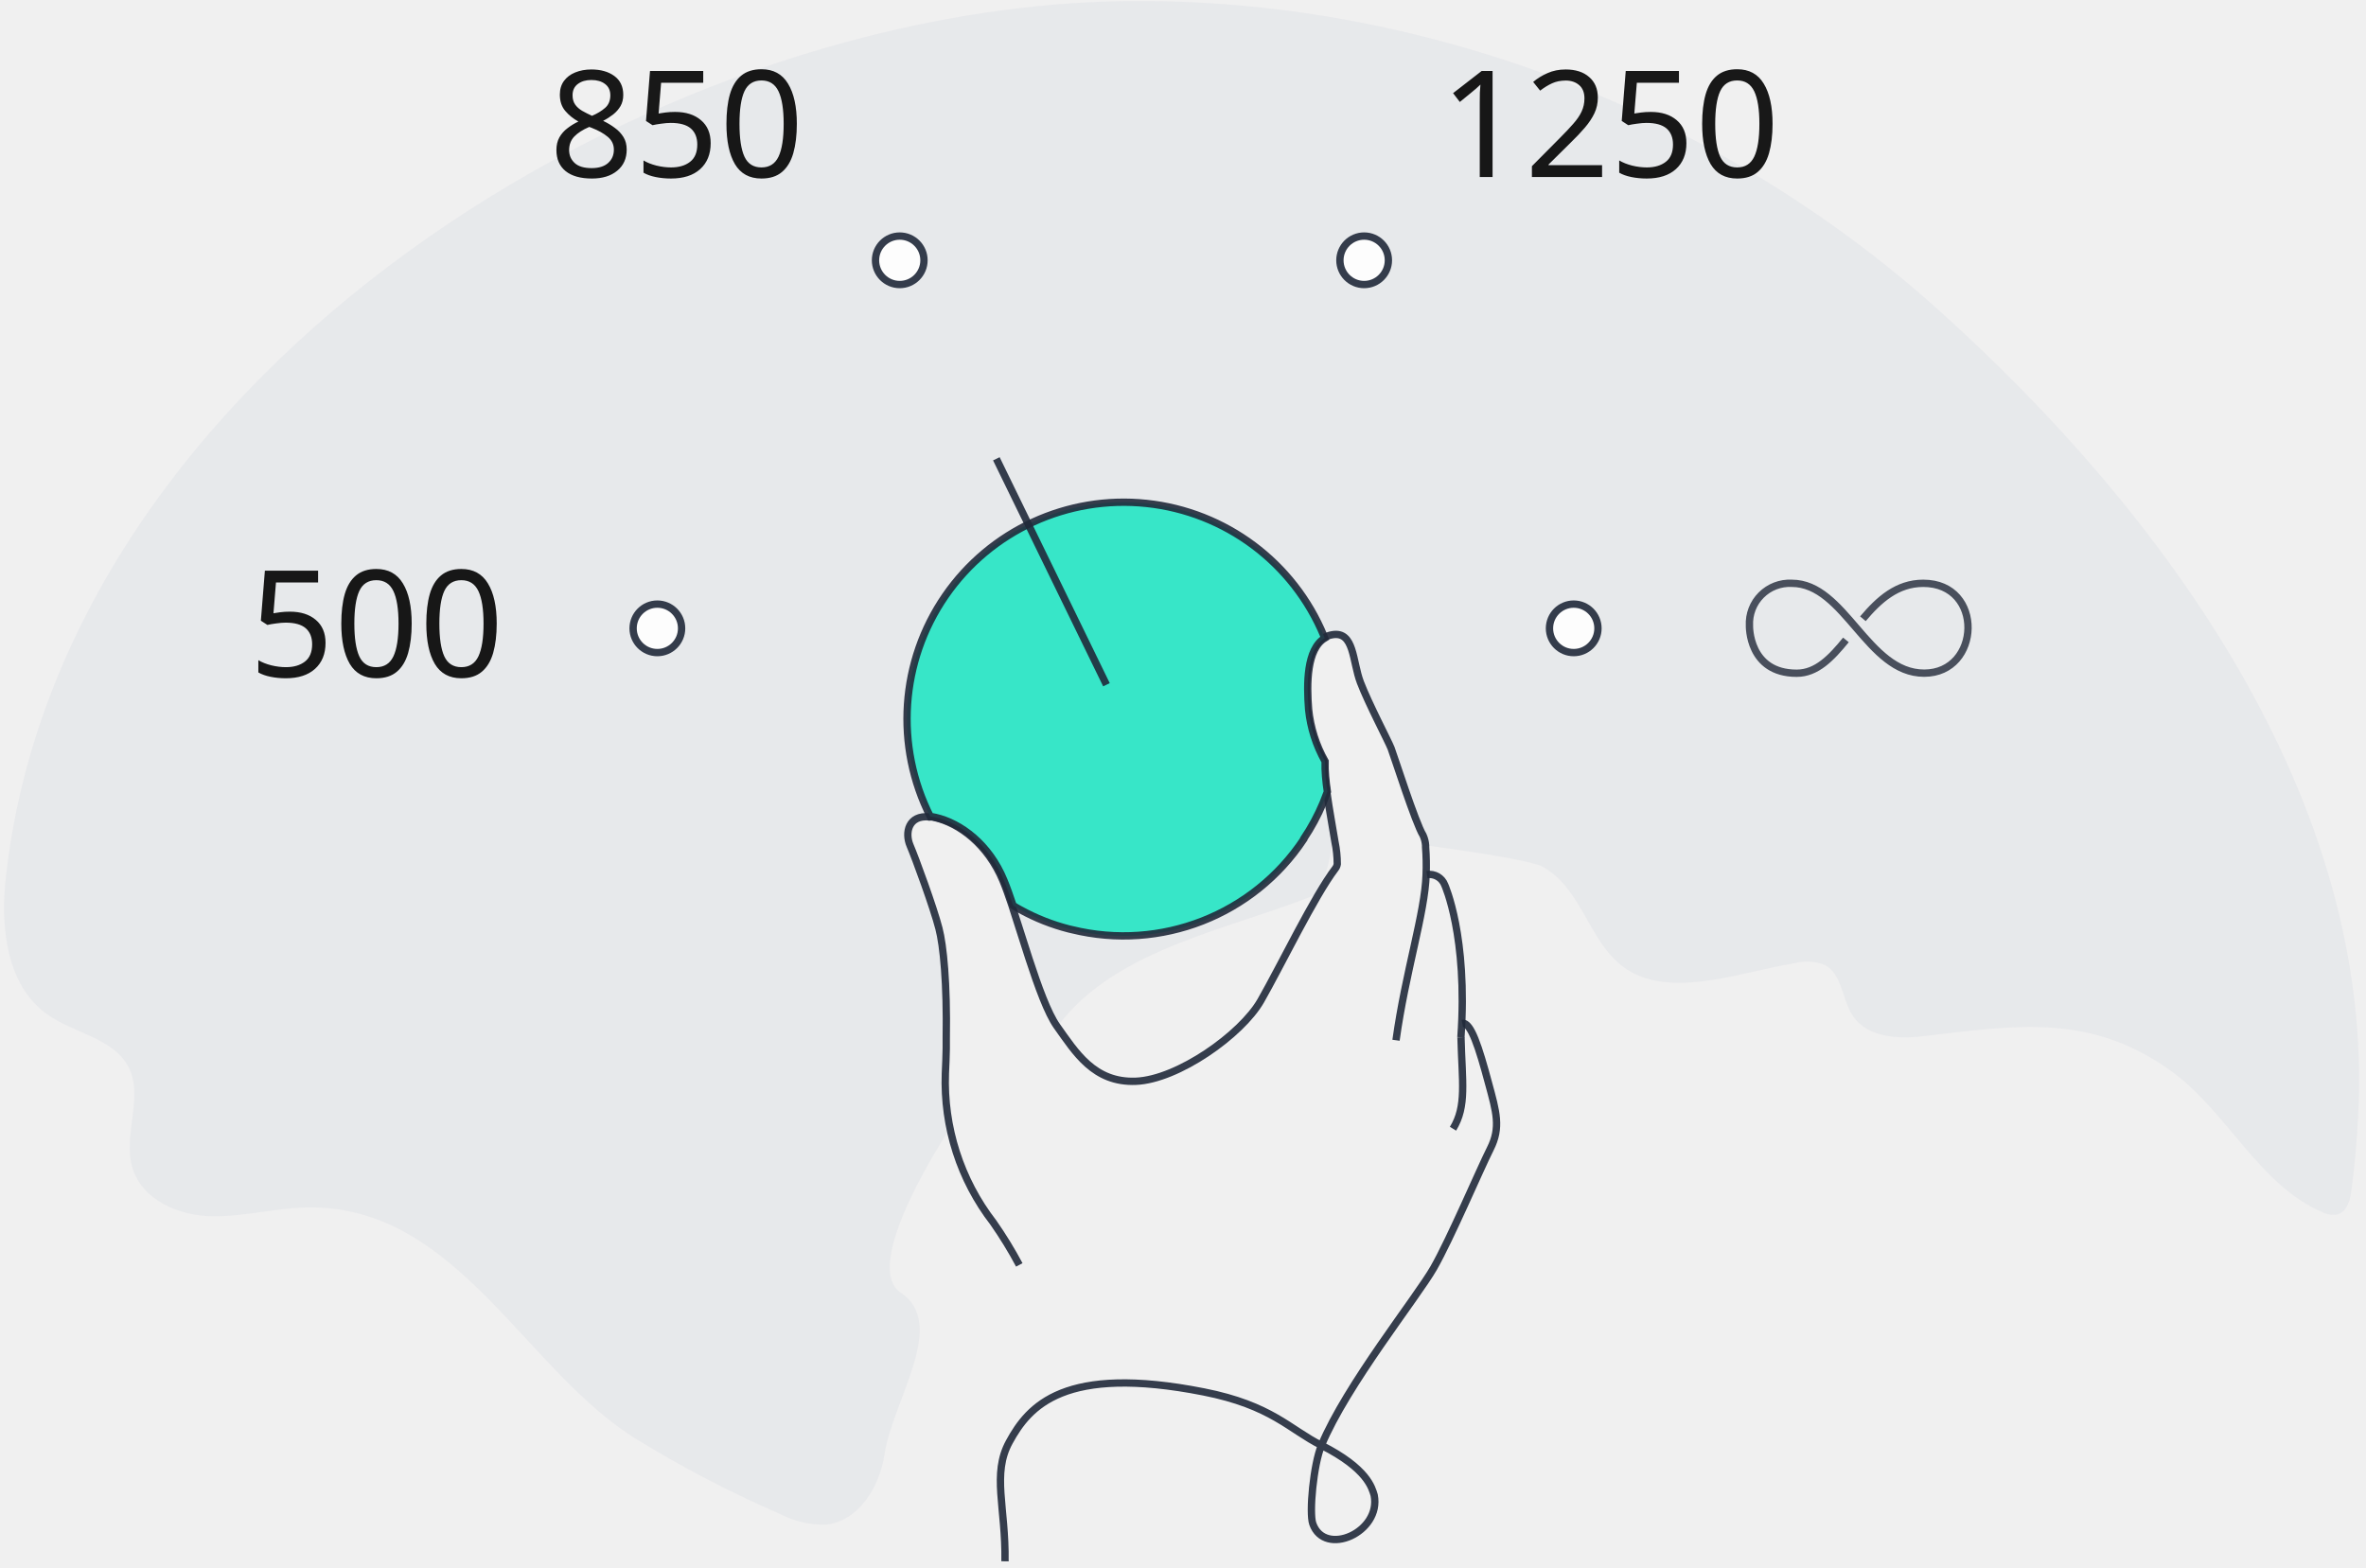
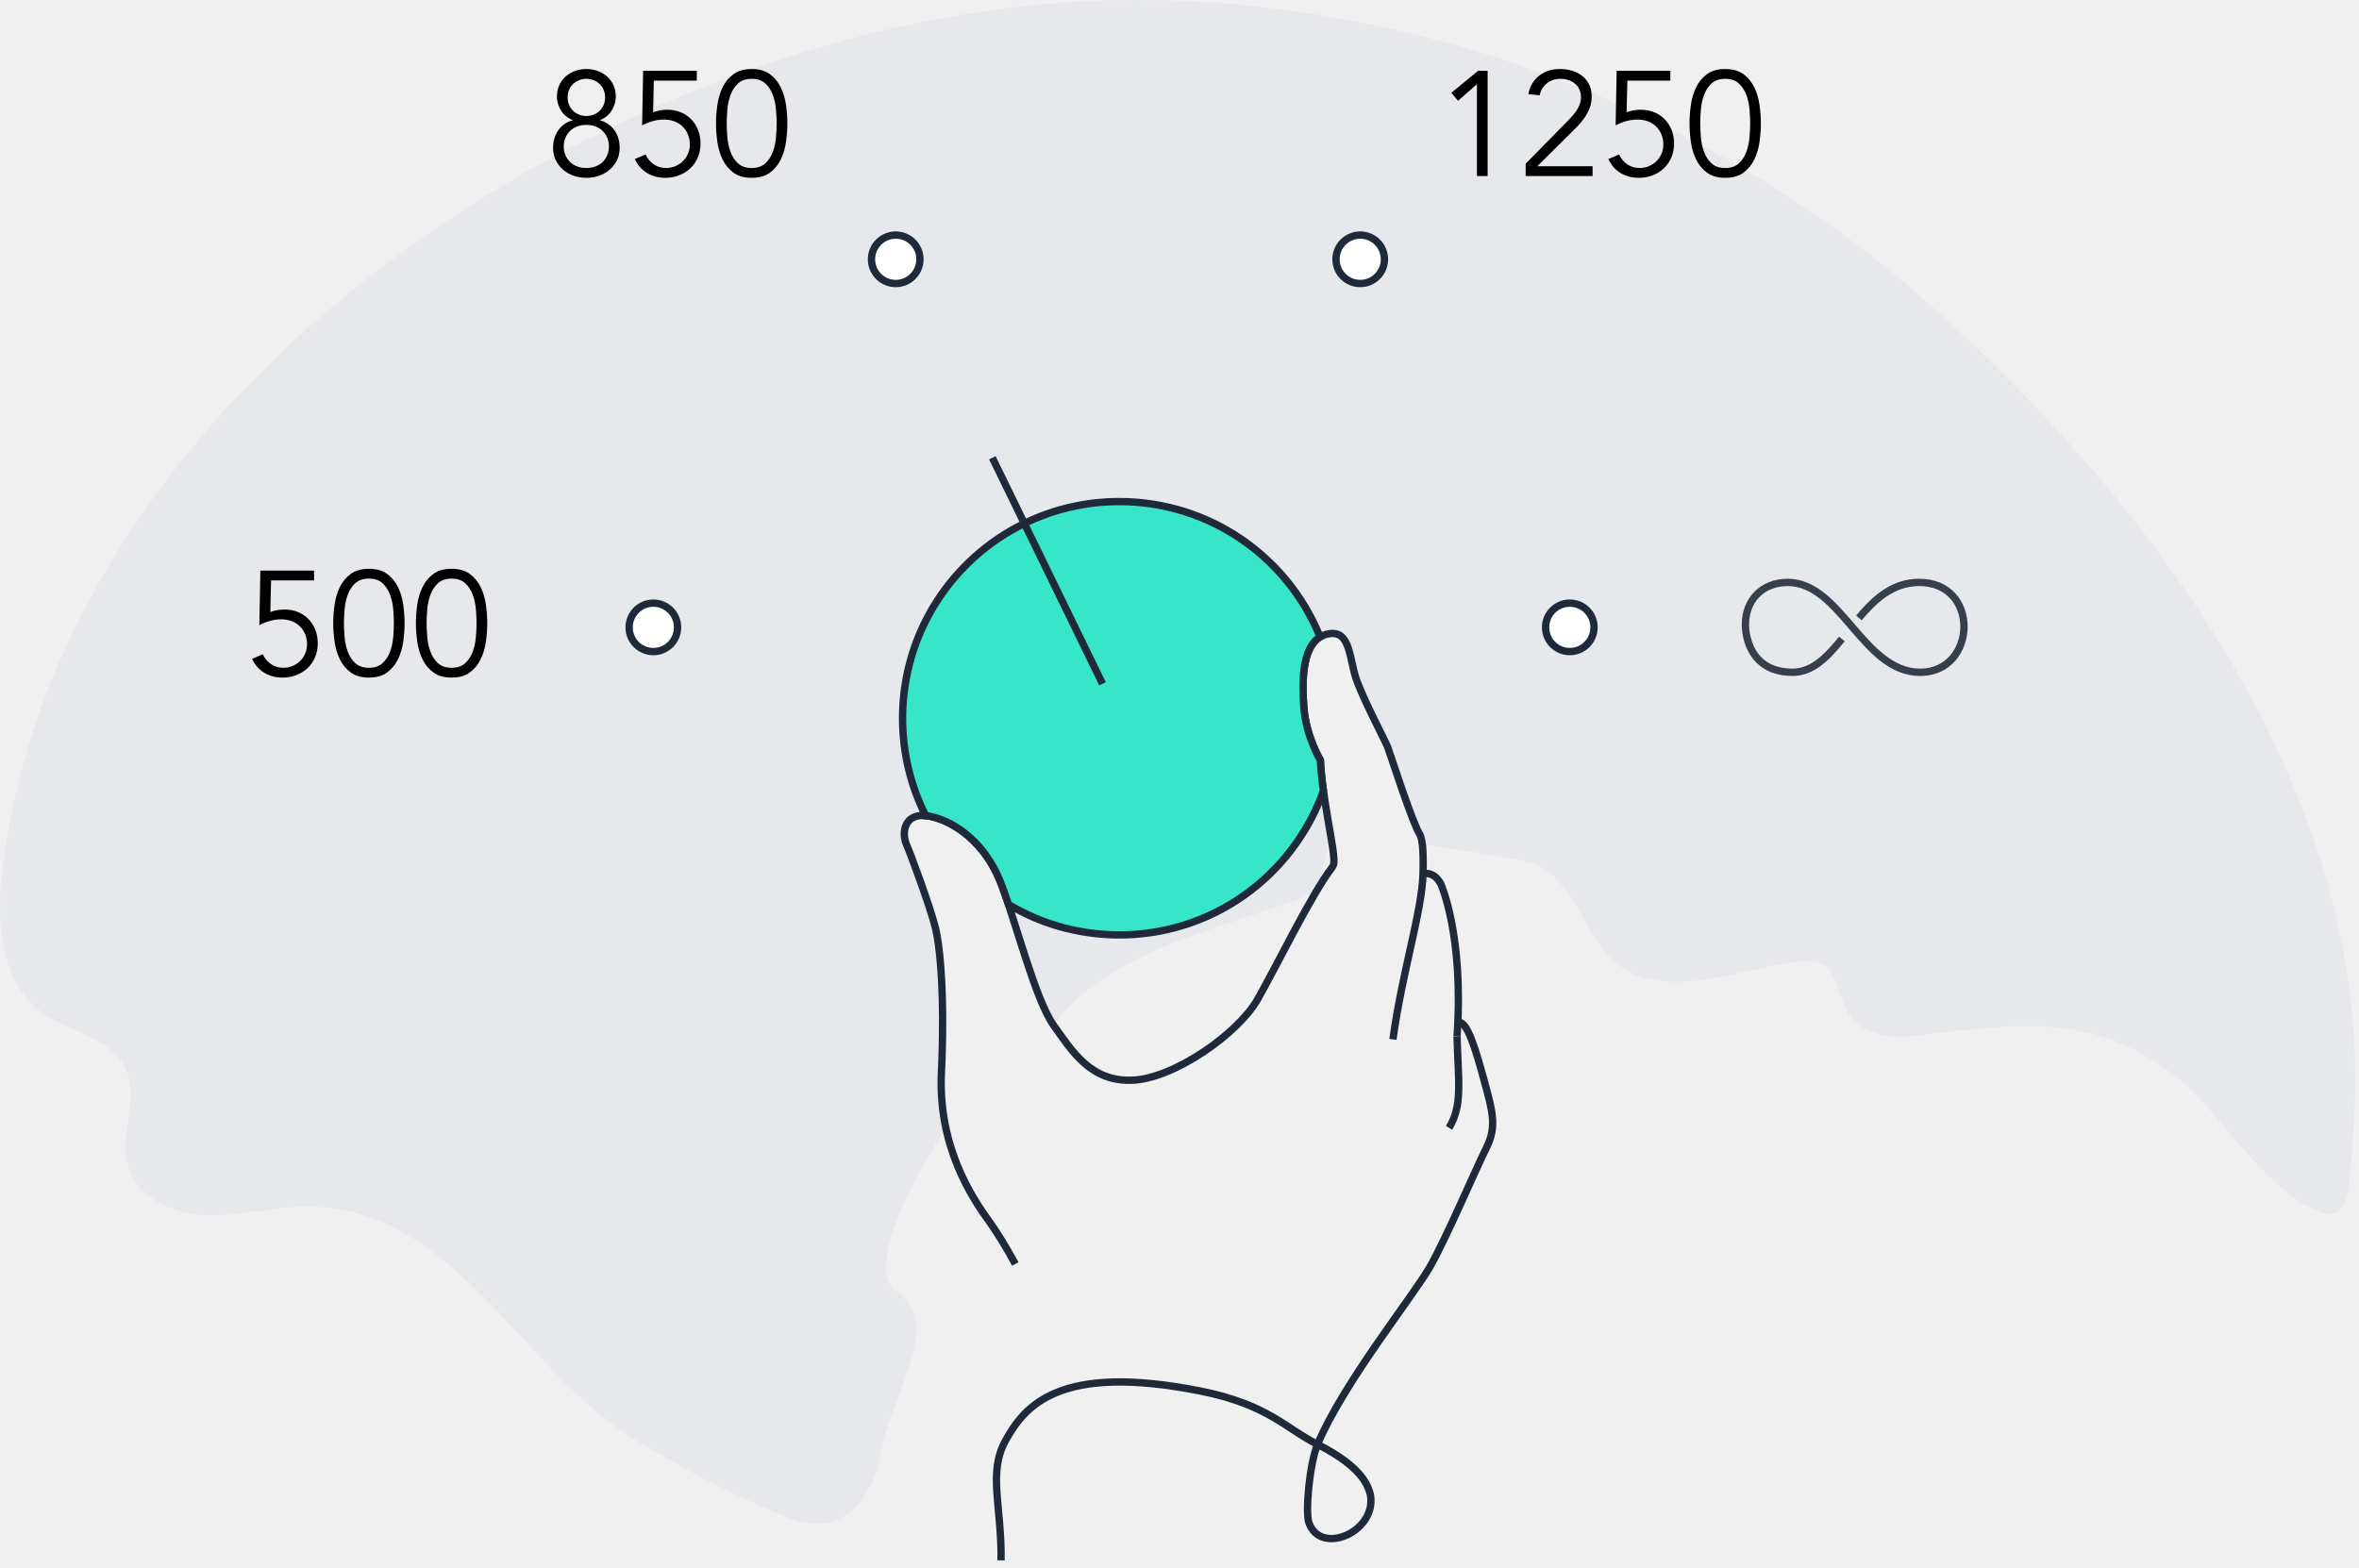
- <svg xmlns="http://www.w3.org/2000/svg" width="323px" height="214px" viewBox="0 0 323 214" version="1.1">
-   <g id="Home-/-About" stroke="none" stroke-width="1" fill="none" fill-rule="evenodd">
-     <g id="1.0-Home-Desktop" transform="translate(-935, -1662)">
-       <g id="How-It-Works" transform="translate(164, 1152)">
-         <g id="5_subsections_2.0_r7-02" transform="translate(771, 510)">
-           <g id="Group" opacity="0.05" fill-rule="nonzero" fill="#324C85">
-             <path d="M321.92,152.52 C324.31,109.24 295.4,70 264.78,42.45 C234.58,15.25 194,-0.45 153.31,0.16 C88.85,1.12 8.39,50.49 0.79,119.9 C0.05,126.66 0.9,134.55 6.45,138.49 C10.14,141.11 15.58,141.74 17.6,145.79 C19.62,149.84 16.73,155.06 18.09,159.48 C19.45,163.9 24.48,166 29,166.06 C33.52,166.12 38,164.82 42.57,164.85 C62.64,164.97 71.8,187.32 87.06,196.6 C93.289,200.418 99.778,203.793 106.48,206.7 C108.39,207.695 110.517,208.2 112.67,208.17 C117.15,207.76 120.08,203.06 120.74,198.61 C121.85,191.21 129.43,180.79 122.97,176.5 C117.25,172.71 129.65,154.13 129.65,154.12 C129.04,146.56 128.21,147.69 129.11,135.01 C129.061,132.228 128.757,129.456 128.2,126.73 C127.48,123.91 125,117.14 124.26,115.41 C123.52,113.68 124.02,111.23 126.89,111.5 C127.003,111.492 127.117,111.492 127.23,111.5 C127.561,111.449 127.899,111.449 128.23,111.5 C128.453,111.512 128.674,111.545 128.89,111.6 C132.23,112.37 135.94,115.32 137.89,120.22 C138.2,120.97 138.51,121.88 138.89,122.89 C141.19,137.34 141.89,136.31 144.41,140.1 C152.3,129.4 168.52,126.74 180,122 C182,117 182.81,112.1 180.44,108.62 C180.44,108.44 180.39,108.27 180.37,108.09 C180.17,106.68 180.03,105.28 179.96,103.91 C178.776,101.718 178.045,99.31 177.81,96.83 C177.53,93.3 177.53,88.6 179.92,87.08 C180.127,86.947 180.353,86.845 180.59,86.78 L180.77,86.71 C181.152,86.593 181.557,86.569 181.95,86.64 C184.95,86.14 184.67,90.27 185.77,93.15 C186.87,96.03 189.57,101.15 189.96,102.15 C190.09,102.49 194.13,113.78 194.67,115.4 C194.67,115.46 208.78,117.22 210.73,118.4 C216.47,121.75 216.97,129.67 222.88,132.81 C229.08,136.11 238.28,132.57 244.98,131.51 C246.361,131.141 247.823,131.229 249.15,131.76 C251.54,133.05 251.45,136.52 252.99,138.76 C254.93,141.59 258.99,141.88 262.37,141.49 C275.24,140 285.56,138.2 296.75,146.49 C304.03,151.9 308.59,161.92 317.03,165.49 C317.644,165.811 318.344,165.929 319.03,165.83 C320.44,165.49 320.89,163.74 321.03,162.29 C321.45,159.2 321.74,155.91 321.92,152.52 Z" id="Shape" />
-           </g>
-           <path d="M252,87.37 C250,89.83 248,91.92 245.28,91.92 C238.67,91.92 238.83,85.42 238.83,85.42 C238.752,83.864 239.335,82.348 240.437,81.247 C241.538,80.145 243.054,79.562 244.61,79.64 C251.89,79.64 254.91,91.91 262.68,91.91 C270.45,91.91 270.92,79.64 262.56,79.64 C258.97,79.64 256.5,81.9 254.32,84.48" id="Shape" stroke="#373E4C" opacity="0.9" />
-           <path d="M199.63,139.73 C200.79,139.5 201.91,143.04 203.21,147.89 C204.28,151.82 204.91,153.95 203.46,156.83 C202.01,159.71 198,169.14 195.72,173.13 C193.44,177.12 183.84,189.07 180.4,197.33 C186.69,200.52 187.29,203.14 187.6,204.14 C188.6,209.19 180.85,212.64 179.22,208.05 C178.69,206.55 179.32,199.92 180.4,197.34 C176.03,195.16 173.63,191.88 164.32,190.04 C145.26,186.28 140.46,191.97 137.79,196.87 C135.39,201.25 137.31,205.78 137.2,213.17" id="Shape" stroke="#20293A" opacity="0.9" />
-           <path d="M199.45,141.62 C199.6,147.75 200.26,151 198.36,154.11" id="Shape" stroke="#20293A" opacity="0.9" />
-           <path d="M194.8,119.41 C195.841,119.251 196.852,119.837 197.23,120.82 C197.23,120.82 200.41,127.82 199.44,141.62" id="Shape" stroke="#20293A" opacity="0.9" />
-           <path d="M139.15,172.7 C138.084,170.7 136.899,168.767 135.6,166.91 C131.108,161.092 128.794,153.885 129.06,146.54 C129.12,145.37 129.16,144.24 129.18,143.16 C129.18,142.687 129.18,142.22 129.18,141.76 C129.3,134.29 128.79,129.06 128.18,126.76 C127.46,123.94 124.98,117.17 124.24,115.44 C123.5,113.71 124,111.26 126.87,111.53 C126.973,111.521 127.077,111.521 127.18,111.53 L127.18,111.53 C127.298,111.544 127.415,111.568 127.53,111.6 C131.01,112.37 134.86,115.32 136.91,120.22 C137.3,121.15 137.71,122.33 138.15,123.63 C138.87,125.83 139.66,128.41 140.48,130.91 C141.73,134.72 143.04,138.34 144.29,140.11 C146.84,143.68 149.35,147.85 155.06,147.63 C160.77,147.41 169.46,141.27 172.12,136.63 C174.78,131.99 179.43,122.34 182.31,118.57 C182.443,118.394 182.529,118.188 182.56,117.97 C182.56,116.962 182.456,115.957 182.25,114.97 C181.95,113.08 181.48,110.64 181.13,108.1 C180.93,106.69 180.78,105.29 180.71,103.92 C179.48,101.74 178.714,99.33 178.46,96.84 C178.18,93.31 178.18,88.61 180.67,87.09 C180.947,86.927 181.247,86.806 181.56,86.73 C181.672,86.699 181.785,86.675 181.9,86.66 C184.9,86.16 184.62,90.29 185.72,93.17 C186.82,96.05 189.52,101.17 189.91,102.17 C190.3,103.17 193.24,112.4 194.27,114.04 C194.468,114.475 194.587,114.943 194.62,115.42 L194.62,115.65 C194.714,116.898 194.738,118.15 194.69,119.4 C194.54,124.63 191.88,132.65 190.58,142.03" id="Shape" stroke="#20293A" opacity="0.9" />
-           <path d="M151.05,93.49 L153.34,98.19" id="Shape" stroke="#20293A" />
-           <circle id="Oval" stroke="#20293A" fill="#FFFFFF" fill-rule="nonzero" opacity="0.9" cx="89.74" cy="85.79" r="3.31" />
-           <circle id="Oval" stroke="#20293A" fill="#FFFFFF" fill-rule="nonzero" opacity="0.9" cx="214.84" cy="85.79" r="3.31" />
-           <circle id="Oval" stroke="#20293A" fill="#FFFFFF" fill-rule="nonzero" opacity="0.9" cx="186.23" cy="35.54" r="3.31" />
-           <circle id="Oval" stroke="#20293A" fill="#FFFFFF" fill-rule="nonzero" opacity="0.9" cx="122.83" cy="35.54" r="3.31" />
-           <path d="M181.21,108.1 C181.02,108.62 180.83,109.1 180.61,109.65 C179.897,111.351 179.019,112.979 177.99,114.51 L177.99,114.57 C171.106,124.951 158.448,129.895 146.35,126.93 L145.92,126.83 C143.612,126.24 141.387,125.359 139.3,124.21 C138.95,124.02 138.6,123.83 138.3,123.62 C137.86,122.32 137.45,121.14 137.06,120.21 C135.06,115.31 131.16,112.37 127.68,111.59 C127.565,111.558 127.448,111.534 127.33,111.52 L127.33,111.52 C127.227,111.511 127.123,111.511 127.02,111.52 C122.122,101.854 122.901,90.284 129.051,81.362 C135.2,72.44 145.736,67.594 156.512,68.733 C167.289,69.871 176.58,76.81 180.73,86.82 C180.73,86.92 180.82,87.02 180.86,87.12 C178.37,88.64 178.37,93.33 178.65,96.87 C178.904,99.36 179.67,101.77 180.9,103.95 C180.86,105.29 181,106.69 181.21,108.1 Z" id="Shape" fill="#37E6C8" fill-rule="nonzero" />
-           <path d="M181.21,108.1 C181.02,108.62 180.83,109.1 180.61,109.65 C179.897,111.351 179.019,112.979 177.99,114.51 L177.99,114.57 C171.106,124.951 158.448,129.895 146.35,126.93 L145.92,126.83 C143.612,126.24 141.387,125.359 139.3,124.21 C138.95,124.02 138.6,123.83 138.3,123.62 C137.86,122.32 137.45,121.14 137.06,120.21 C135.06,115.31 131.16,112.37 127.68,111.59 C127.565,111.558 127.448,111.534 127.33,111.52 L127.33,111.52 C127.227,111.511 127.123,111.511 127.02,111.52 C122.122,101.854 122.901,90.284 129.051,81.362 C135.2,72.44 145.736,67.594 156.512,68.733 C167.289,69.871 176.58,76.81 180.73,86.82 C180.73,86.92 180.82,87.02 180.86,87.12 C178.37,88.64 178.37,93.33 178.65,96.87 C178.904,99.36 179.67,101.77 180.9,103.95 C180.86,105.29 181,106.69 181.21,108.1 Z" id="Shape" stroke="#20293A" opacity="0.9" />
-           <text id="500" fill="#000000" opacity="0.9" font-family="Avenir-Book, Avenir" font-size="20.29" font-weight="normal">
-             <tspan x="33.99" y="92.4">500</tspan>
-           </text>
-           <text id="850" fill="#000000" opacity="0.9" font-family="Avenir-Book, Avenir" font-size="20.29" font-weight="normal">
-             <tspan x="74.96" y="24.17">850</tspan>
-           </text>
-           <text id="1250" fill="#000000" opacity="0.9" font-family="Avenir-Book, Avenir" font-size="20.29" font-weight="normal">
-             <tspan x="196.56" y="24.17">1250</tspan>
-           </text>
-           <path d="M136.02,62.64 L151.05,93.49" id="Shape" stroke="#20293A" opacity="0.9" />
+ <svg xmlns="http://www.w3.org/2000/svg" xmlns:xlink="http://www.w3.org/1999/xlink" width="322px" height="214px" viewBox="0 0 322 214" version="1.1">
+   <defs>
+     <polygon id="path-1" points="321.497 0.969 321.497 209.03 -8.73985275e-05 209.03 -8.73985275e-05 0.969 321.497 0.969" />
+   </defs>
+   <g id="Page-1" stroke="none" stroke-width="1" fill="none" fill-rule="evenodd">
+     <g transform="translate(0, -1)">
+       <g id="Group-14" transform="translate(0, 0.031)">
+         <g id="Group-3">
+           <mask id="mask-2" fill="white">
+             <use xlink:href="#path-1" />
+           </mask>
+           <g id="Clip-2" />
+           <path d="M321.359,153.35 C323.745,110.07 294.835,70.855 264.218,43.282 C234.013,16.078 193.455,0.377 152.742,0.987 C88.291,1.95 7.829,51.313 0.228,120.731 C-0.513,127.493 0.342,135.379 5.886,139.32 C9.574,141.94 15.019,142.573 17.041,146.62 C19.108,150.762 16.172,155.892 17.533,160.315 C18.87,164.661 23.917,166.79 28.462,166.891 C33.006,166.99 37.486,165.655 42.033,165.683 C62.105,165.806 71.263,188.149 86.527,197.434 C92.761,201.226 99.236,204.643 105.95,207.529 C107.919,208.375 110.003,209.195 112.137,209.001 C116.621,208.596 119.544,203.891 120.211,199.436 C121.319,192.042 128.902,181.613 122.437,177.323 C116.721,173.53 129.114,154.952 129.113,154.94 C128.5,147.379 127.67,148.513 128.575,135.829 C128.414,131.93 128.056,129.103 127.662,127.547 C126.944,124.725 124.465,117.96 123.72,116.228 C123.031,114.617 123.478,112.044 126.347,112.316 C126.451,112.316 126.552,112.334 126.683,112.353 C126.972,112.296 127.289,112.278 127.652,112.316 C127.867,112.325 128.081,112.362 128.314,112.418 C131.658,113.191 135.366,116.135 137.323,121.035 C137.63,121.787 137.946,122.7 138.276,123.707 C140.574,138.159 141.303,137.127 143.798,140.922 C151.732,130.232 167.959,127.567 179.465,122.838 C181.48,117.788 182.274,112.938 179.909,109.457 C179.884,109.279 179.858,109.103 179.836,108.924 C179.639,107.516 179.491,106.111 179.425,104.74 C179.425,104.74 177.581,101.573 177.273,97.66 C176.994,94.129 176.994,89.433 179.388,87.915 C179.593,87.784 179.816,87.681 180.059,87.617 C180.115,87.588 180.171,87.57 180.236,87.552 C180.702,87.43 181.093,87.412 181.42,87.486 C184.428,86.983 184.139,91.12 185.239,93.999 C186.366,96.999 189.041,102.01 189.431,102.999 C189.558,103.337 193.599,114.629 194.145,116.249 C194.165,116.305 208.253,118.075 210.206,119.216 C215.946,122.569 216.447,130.488 222.353,133.63 C228.549,136.928 237.756,133.391 244.45,132.331 C245.853,132.108 247.374,131.905 248.625,132.577 C251.019,133.867 250.927,137.341 252.462,139.587 C254.397,142.418 258.437,142.712 261.844,142.316 C274.719,140.823 285.036,139.022 296.225,147.338 C303.508,152.75 308.065,162.763 316.508,166.339 C317.144,166.608 317.842,166.843 318.514,166.683 C319.927,166.346 320.379,164.59 320.539,163.147 C320.883,160.032 321.172,156.733 321.359,153.35" id="Fill-1" fill-opacity="0.05" fill="#324C85" mask="url(#mask-2)" />
        </g>
+         <path d="M262.092,93.252 C257.913,93.252 255.093,89.968 252.365,86.793 C249.798,83.804 247.373,80.981 244.021,80.981 C240.864,80.981 238.744,83.101 238.744,86.256 C238.743,86.294 238.706,88.947 240.413,90.691 C241.426,91.727 242.865,92.252 244.692,92.252 C247.268,92.252 249.234,90.095 251.026,87.887 L251.803,88.517 C249.859,90.913 247.708,93.252 244.692,93.252 C242.582,93.252 240.901,92.624 239.692,91.384 C237.691,89.332 237.741,86.369 237.744,86.244 C237.744,82.561 240.325,79.981 244.021,79.981 C247.833,79.981 250.523,83.112 253.123,86.141 C255.704,89.146 258.372,92.252 262.092,92.252 C265.696,92.252 267.58,89.367 267.58,86.517 C267.58,85.044 267.092,83.687 266.204,82.694 C265.202,81.573 263.74,80.981 261.976,80.981 C258.532,80.981 256.164,83.224 254.117,85.648 L253.354,85.002 C255.556,82.394 258.124,79.981 261.976,79.981 C264.033,79.981 265.753,80.689 266.95,82.028 C268.001,83.204 268.58,84.798 268.58,86.517 C268.58,89.864 266.352,93.252 262.092,93.252" id="Fill-4" fill="#373E4C" />
+         <path d="M199.065,140.558 C200.225,140.329 201.34,143.871 202.649,148.714 C203.715,152.639 204.347,154.774 202.901,157.654 C201.456,160.523 197.439,169.969 195.167,173.951 C192.893,177.922 183.287,189.892 179.845,198.156 C186.137,201.343 186.739,203.965 187.048,204.963 C188.04,210.017 180.298,213.459 178.668,208.869 C178.139,207.365 178.766,200.738 179.845,198.156 C175.471,195.975 173.078,192.696 163.761,190.856 C144.698,187.093 139.901,192.788 137.227,197.689 C134.829,202.073 136.745,206.602 136.642,213.993" id="Stroke-6" stroke="#20293A" />
+         <path d="M198.885,142.448 C199.033,148.577 199.696,151.83 197.79,154.941" id="Stroke-8" stroke="#20293A" />
+         <path d="M194.236,120.241 C195.223,120.08 196.084,120.528 196.669,121.653 C196.669,121.653 199.844,128.607 198.884,142.448" id="Stroke-10" stroke="#20293A" />
+         <path d="M138.59,173.53 C137.258,171.089 135.991,169.049 135.041,167.744 C132.61,164.4 128.026,157.422 128.5,147.378 C128.557,146.204 128.603,145.077 128.621,143.996 C128.64,143.521 128.65,143.055 128.65,142.598 C128.771,135.127 128.258,129.9 127.662,127.552 C126.944,124.729 124.466,117.965 123.721,116.232 C123.031,114.62 123.479,112.049 126.348,112.319 C126.45,112.319 126.553,112.338 126.655,112.356 C126.665,112.347 126.674,112.347 126.684,112.356 C126.805,112.365 126.916,112.394 127.037,112.422 C130.523,113.195 134.37,116.139 136.42,121.04 C136.811,121.971 137.221,123.145 137.658,124.449 C138.376,126.648 139.168,129.229 139.988,131.726 C141.236,135.536 142.55,139.161 143.799,140.922 C146.352,144.49 148.858,148.664 154.569,148.44 C160.279,148.217 168.973,142.077 171.628,137.456 C174.245,132.89 178.942,123.164 181.82,119.4 C181.932,119.251 182.063,118.99 182.071,118.803 C182.128,118.207 181.987,117.155 181.765,115.794 C181.466,113.903 180.991,111.462 180.647,108.928 C180.45,107.521 180.292,106.114 180.227,104.744 C180.227,104.744 178.308,101.577 177.982,97.664 C177.702,94.133 177.702,89.437 180.19,87.919 C180.45,87.76 180.749,87.639 181.075,87.555 C181.196,87.527 181.308,87.499 181.42,87.49 C184.429,86.987 184.14,91.123 185.239,94.002 C186.366,97.002 189.041,102.015 189.432,103.002 C189.805,103.999 192.758,113.232 193.792,114.872 C193.942,115.114 194.053,115.58 194.147,116.251 C194.155,116.325 194.165,116.409 194.174,116.484 C194.258,117.434 194.286,118.72 194.239,120.238 C194.09,125.465 191.426,133.487 190.131,142.869" id="Stroke-12" stroke="#20293A" />
+       </g>
+       <path d="M150.489,94.35 L152.78,99.054" id="Stroke-15" stroke="#20293A" />
+       <g id="Group-65" transform="translate(34, 10.031)">
+         <g id="Group-20" transform="translate(51, 73)">
+           <path d="M7.487,3.616 C7.487,5.443 6.007,6.923 4.179,6.923 C2.353,6.923 0.873,5.443 0.873,3.616 C0.873,1.789 2.353,0.309 4.179,0.309 C6.007,0.309 7.487,1.789 7.487,3.616" id="Fill-16" fill="#FFFFFF" />
+           <path d="M7.487,3.616 C7.487,5.443 6.007,6.923 4.179,6.923 C2.353,6.923 0.873,5.443 0.873,3.616 C0.873,1.789 2.353,0.309 4.179,0.309 C6.007,0.309 7.487,1.789 7.487,3.616 Z" id="Stroke-18" stroke="#20293A" />
+         </g>
+         <g id="Group-25" transform="translate(176, 73)">
+           <path d="M7.583,3.616 C7.583,5.443 6.103,6.923 4.275,6.923 C2.449,6.923 0.969,5.443 0.969,3.616 C0.969,1.789 2.449,0.309 4.275,0.309 C6.103,0.309 7.583,1.789 7.583,3.616" id="Fill-21" fill="#FFFFFF" />
+           <path d="M7.583,3.616 C7.583,5.443 6.103,6.923 4.275,6.923 C2.449,6.923 0.969,5.443 0.969,3.616 C0.969,1.789 2.449,0.309 4.275,0.309 C6.103,0.309 7.583,1.789 7.583,3.616 Z" id="Stroke-23" stroke="#20293A" />
+         </g>
+         <g id="Group-30" transform="translate(148, 23)">
+           <path d="M6.976,3.369 C6.976,5.196 5.496,6.676 3.669,6.676 C1.842,6.676 0.362,5.196 0.362,3.369 C0.362,1.542 1.842,0.061 3.669,0.061 C5.496,0.061 6.976,1.542 6.976,3.369" id="Fill-26" fill="#FFFFFF" />
+           <path d="M6.976,3.369 C6.976,5.196 5.496,6.676 3.669,6.676 C1.842,6.676 0.362,5.196 0.362,3.369 C0.362,1.542 1.842,0.061 3.669,0.061 C5.496,0.061 6.976,1.542 6.976,3.369 Z" id="Stroke-28" stroke="#20293A" />
+         </g>
+         <g id="Group-35" transform="translate(84, 23)">
+           <path d="M7.572,3.369 C7.572,5.196 6.092,6.676 4.264,6.676 C2.438,6.676 0.958,5.196 0.958,3.369 C0.958,1.542 2.438,0.061 4.264,0.061 C6.092,0.061 7.572,1.542 7.572,3.369" id="Fill-31" fill="#FFFFFF" />
+           <path d="M7.572,3.369 C7.572,5.196 6.092,6.676 4.264,6.676 C2.438,6.676 0.958,5.196 0.958,3.369 C0.958,1.542 2.438,0.061 4.264,0.061 C6.092,0.061 7.572,1.542 7.572,3.369 Z" id="Stroke-33" stroke="#20293A" />
+         </g>
+         <path d="M146.647,98.928 C146.46,99.449 146.264,99.971 146.05,100.474 C145.333,102.189 144.458,103.81 143.432,105.338 C143.423,105.356 143.405,105.375 143.395,105.394 C138.113,113.369 129.047,118.605 118.78,118.605 C116.348,118.605 114.01,118.307 111.755,117.757 C111.606,117.729 111.466,117.692 111.327,117.655 C108.989,117.058 106.771,116.173 104.703,115.036 C104.349,114.85 104.003,114.655 103.659,114.449 C103.221,113.145 102.811,111.971 102.42,111.04 C100.371,106.139 96.523,103.195 93.038,102.422 C92.918,102.394 92.805,102.366 92.684,102.356 C92.674,102.347 92.666,102.347 92.656,102.356 C92.553,102.338 92.452,102.319 92.348,102.319 C90.336,98.332 89.2,93.803 89.2,89.024 C89.2,77.341 95.982,67.223 105.83,62.425 C109.743,60.515 114.131,59.444 118.78,59.444 C131.079,59.444 141.625,66.953 146.06,77.62 C146.106,77.723 146.153,77.816 146.19,77.919 C143.703,79.437 143.703,84.133 143.982,87.664 C144.308,91.577 146.227,94.744 146.227,94.744 C146.293,96.114 146.451,97.521 146.647,98.928" id="Fill-36" fill="#37E6C8" />
+         <path d="M146.647,98.928 C146.46,99.449 146.264,99.971 146.05,100.474 C145.333,102.189 144.458,103.81 143.432,105.338 C143.423,105.356 143.405,105.375 143.395,105.394 C138.113,113.369 129.047,118.605 118.78,118.605 C116.348,118.605 114.01,118.307 111.755,117.757 C111.606,117.729 111.466,117.692 111.327,117.655 C108.989,117.058 106.771,116.173 104.703,115.036 C104.349,114.85 104.003,114.655 103.659,114.449 C103.221,113.145 102.811,111.971 102.42,111.04 C100.371,106.139 96.523,103.195 93.038,102.422 C92.918,102.394 92.805,102.366 92.684,102.356 C92.674,102.347 92.666,102.347 92.656,102.356 C92.553,102.338 92.452,102.319 92.348,102.319 C90.336,98.332 89.2,93.803 89.2,89.024 C89.2,77.341 95.982,67.223 105.83,62.425 C109.743,60.515 114.131,59.444 118.78,59.444 C131.079,59.444 141.625,66.953 146.06,77.62 C146.106,77.723 146.153,77.816 146.19,77.919 C143.703,79.437 143.703,84.133 143.982,87.664 C144.308,91.577 146.227,94.744 146.227,94.744 C146.293,96.114 146.451,97.521 146.647,98.928 Z" id="Stroke-38" stroke="#20293A" />
+         <g id="Group-46" transform="translate(0, 68)" fill="#000000">
+           <path d="M8.868,2.204 L3.003,2.204 L2.901,6.526 C3.213,6.405 3.531,6.317 3.855,6.263 C4.18,6.208 4.505,6.181 4.829,6.181 C5.506,6.181 6.121,6.296 6.676,6.526 C7.23,6.756 7.708,7.078 8.106,7.49 C8.506,7.903 8.817,8.39 9.04,8.951 C9.264,9.513 9.375,10.125 9.375,10.787 C9.375,11.477 9.253,12.11 9.01,12.685 C8.766,13.26 8.428,13.754 7.995,14.166 C7.562,14.579 7.052,14.9 6.463,15.13 C5.875,15.36 5.235,15.475 4.546,15.475 C3.639,15.475 2.82,15.259 2.09,14.826 C1.359,14.393 0.798,13.757 0.405,12.918 L1.867,12.289 C2.137,12.858 2.514,13.308 2.999,13.639 C3.484,13.971 4.044,14.136 4.678,14.136 C5.137,14.136 5.56,14.052 5.952,13.882 C6.343,13.713 6.683,13.487 6.973,13.203 C7.264,12.918 7.492,12.58 7.661,12.188 C7.83,11.796 7.914,11.376 7.914,10.93 C7.914,10.43 7.826,9.969 7.65,9.55 C7.474,9.131 7.23,8.768 6.92,8.464 C6.608,8.16 6.236,7.927 5.804,7.764 C5.37,7.602 4.897,7.52 4.383,7.52 C3.869,7.52 3.358,7.592 2.85,7.734 C2.344,7.876 1.859,8.068 1.4,8.312 L1.542,0.865 L8.868,0.865 L8.868,2.204 Z" id="Fill-40" />
+           <path d="M16.357,1.96 C15.572,1.96 14.953,2.17 14.499,2.589 C14.046,3.008 13.704,3.529 13.475,4.151 C13.245,4.774 13.1,5.437 13.039,6.14 C12.977,6.844 12.947,7.48 12.947,8.048 C12.947,8.616 12.977,9.252 13.039,9.956 C13.1,10.659 13.245,11.322 13.475,11.944 C13.704,12.566 14.046,13.087 14.499,13.506 C14.953,13.926 15.572,14.136 16.357,14.136 C17.14,14.136 17.759,13.926 18.212,13.506 C18.666,13.087 19.008,12.566 19.238,11.944 C19.468,11.322 19.613,10.659 19.674,9.956 C19.735,9.252 19.765,8.616 19.765,8.048 C19.765,7.48 19.735,6.844 19.674,6.14 C19.613,5.437 19.468,4.774 19.238,4.151 C19.008,3.529 18.666,3.008 18.212,2.589 C17.759,2.17 17.14,1.96 16.357,1.96 M16.357,0.621 C17.384,0.621 18.215,0.857 18.852,1.331 C19.488,1.805 19.982,2.406 20.334,3.137 C20.686,3.868 20.922,4.669 21.044,5.542 C21.166,6.414 21.227,7.25 21.227,8.048 C21.227,8.846 21.166,9.681 21.044,10.554 C20.922,11.427 20.686,12.228 20.334,12.959 C19.982,13.689 19.488,14.292 18.852,14.765 C18.215,15.238 17.384,15.475 16.357,15.475 C15.329,15.475 14.496,15.238 13.861,14.765 C13.225,14.292 12.73,13.689 12.379,12.959 C12.027,12.228 11.79,11.427 11.669,10.554 C11.546,9.681 11.486,8.846 11.486,8.048 C11.486,7.25 11.546,6.414 11.669,5.542 C11.79,4.669 12.027,3.868 12.379,3.137 C12.73,2.406 13.225,1.805 13.861,1.331 C14.496,0.857 15.329,0.621 16.357,0.621" id="Fill-42" />
+           <path d="M27.64,1.96 C26.855,1.96 26.236,2.17 25.783,2.589 C25.329,3.008 24.988,3.529 24.758,4.151 C24.528,4.774 24.383,5.437 24.322,6.14 C24.261,6.844 24.231,7.48 24.231,8.048 C24.231,8.616 24.261,9.252 24.322,9.956 C24.383,10.659 24.528,11.322 24.758,11.944 C24.988,12.566 25.329,13.087 25.783,13.506 C26.236,13.926 26.855,14.136 27.64,14.136 C28.424,14.136 29.043,13.926 29.496,13.506 C29.95,13.087 30.291,12.566 30.522,11.944 C30.751,11.322 30.897,10.659 30.957,9.956 C31.019,9.252 31.049,8.616 31.049,8.048 C31.049,7.48 31.019,6.844 30.957,6.14 C30.897,5.437 30.751,4.774 30.522,4.151 C30.291,3.529 29.95,3.008 29.496,2.589 C29.043,2.17 28.424,1.96 27.64,1.96 M27.64,0.621 C28.667,0.621 29.499,0.857 30.136,1.331 C30.772,1.805 31.265,2.406 31.618,3.137 C31.969,3.868 32.205,4.669 32.327,5.542 C32.45,6.414 32.51,7.25 32.51,8.048 C32.51,8.846 32.45,9.681 32.327,10.554 C32.205,11.427 31.969,12.228 31.618,12.959 C31.265,13.689 30.772,14.292 30.136,14.765 C29.499,15.238 28.667,15.475 27.64,15.475 C26.612,15.475 25.78,15.238 25.144,14.765 C24.508,14.292 24.014,13.689 23.662,12.959 C23.311,12.228 23.074,11.427 22.953,10.554 C22.83,9.681 22.77,8.846 22.77,8.048 C22.77,7.25 22.83,6.414 22.953,5.542 C23.074,4.669 23.311,3.868 23.662,3.137 C24.014,2.406 24.508,1.805 25.144,1.331 C25.78,0.857 26.612,0.621 27.64,0.621" id="Fill-44" />
+         </g>
+         <g id="Group-53" transform="translate(41, 0)" fill="#000000">
+           <path d="M7.594,4.266 C7.594,3.901 7.53,3.563 7.402,3.252 C7.273,2.941 7.093,2.674 6.864,2.45 C6.633,2.227 6.363,2.051 6.052,1.923 C5.74,1.794 5.403,1.73 5.037,1.73 C4.672,1.73 4.333,1.794 4.023,1.923 C3.711,2.051 3.441,2.227 3.211,2.45 C2.981,2.674 2.801,2.941 2.673,3.252 C2.544,3.563 2.481,3.901 2.481,4.266 C2.481,4.631 2.544,4.971 2.673,5.282 C2.801,5.593 2.981,5.859 3.211,6.082 C3.441,6.306 3.711,6.481 4.023,6.611 C4.333,6.739 4.672,6.803 5.037,6.803 C5.403,6.803 5.74,6.739 6.052,6.611 C6.363,6.481 6.633,6.306 6.864,6.082 C7.093,5.859 7.273,5.593 7.402,5.282 C7.53,4.971 7.594,4.631 7.594,4.266 L7.594,4.266 Z M8.121,10.963 C8.121,10.543 8.047,10.155 7.899,9.796 C7.749,9.438 7.543,9.127 7.28,8.863 C7.016,8.6 6.691,8.393 6.306,8.245 C5.92,8.095 5.497,8.021 5.037,8.021 C4.564,8.021 4.137,8.095 3.759,8.245 C3.38,8.393 3.059,8.6 2.795,8.863 C2.531,9.127 2.324,9.438 2.176,9.796 C2.027,10.155 1.952,10.543 1.952,10.963 C1.952,11.383 2.027,11.771 2.176,12.13 C2.324,12.489 2.531,12.8 2.795,13.063 C3.059,13.328 3.38,13.534 3.759,13.682 C4.137,13.832 4.564,13.905 5.037,13.905 C5.497,13.905 5.92,13.832 6.306,13.682 C6.691,13.534 7.016,13.328 7.28,13.063 C7.543,12.8 7.749,12.489 7.899,12.13 C8.047,11.771 8.121,11.383 8.121,10.963 L8.121,10.963 Z M3.17,7.351 C2.859,7.244 2.572,7.083 2.308,6.873 C2.044,6.665 1.818,6.418 1.628,6.133 C1.439,5.849 1.289,5.538 1.182,5.2 C1.073,4.862 1.019,4.511 1.019,4.144 C1.019,3.576 1.127,3.058 1.344,2.592 C1.56,2.126 1.851,1.73 2.216,1.405 C2.581,1.081 3.008,0.831 3.495,0.654 C3.982,0.478 4.496,0.391 5.037,0.391 C5.578,0.391 6.092,0.478 6.579,0.654 C7.067,0.831 7.492,1.081 7.858,1.405 C8.223,1.73 8.514,2.126 8.731,2.592 C8.947,3.058 9.055,3.576 9.055,4.144 C9.055,4.511 9.001,4.862 8.893,5.2 C8.784,5.538 8.636,5.849 8.447,6.133 C8.257,6.418 8.031,6.665 7.767,6.873 C7.503,7.083 7.215,7.244 6.905,7.351 L6.905,7.391 C7.716,7.609 8.365,8.055 8.852,8.73 C9.339,9.408 9.582,10.22 9.582,11.165 C9.582,11.789 9.457,12.35 9.207,12.851 C8.957,13.351 8.625,13.78 8.213,14.139 C7.8,14.498 7.321,14.771 6.772,14.96 C6.224,15.15 5.646,15.245 5.037,15.245 C4.428,15.245 3.85,15.15 3.302,14.96 C2.754,14.771 2.274,14.498 1.862,14.139 C1.448,13.78 1.117,13.351 0.867,12.851 C0.616,12.35 0.491,11.789 0.491,11.165 C0.491,10.22 0.735,9.408 1.222,8.73 C1.709,8.055 2.359,7.609 3.17,7.391 L3.17,7.351 Z" id="Fill-47" />
+           <path d="M20.115,1.974 L14.25,1.974 L14.148,6.295 C14.46,6.175 14.778,6.087 15.102,6.032 C15.427,5.978 15.752,5.95 16.076,5.95 C16.753,5.95 17.368,6.066 17.923,6.295 C18.477,6.526 18.955,6.848 19.353,7.26 C19.753,7.673 20.064,8.159 20.287,8.72 C20.511,9.283 20.622,9.895 20.622,10.556 C20.622,11.246 20.5,11.88 20.257,12.454 C20.013,13.03 19.675,13.524 19.242,13.935 C18.809,14.348 18.299,14.669 17.71,14.899 C17.122,15.13 16.482,15.245 15.793,15.245 C14.886,15.245 14.067,15.028 13.337,14.595 C12.606,14.162 12.045,13.527 11.652,12.688 L13.114,12.059 C13.384,12.627 13.761,13.078 14.246,13.409 C14.731,13.741 15.291,13.905 15.925,13.905 C16.384,13.905 16.807,13.822 17.199,13.652 C17.59,13.482 17.93,13.257 18.22,12.973 C18.511,12.688 18.739,12.35 18.908,11.957 C19.077,11.566 19.161,11.146 19.161,10.7 C19.161,10.2 19.073,9.739 18.897,9.319 C18.721,8.9 18.477,8.537 18.167,8.233 C17.855,7.929 17.483,7.697 17.051,7.534 C16.617,7.372 16.144,7.29 15.63,7.29 C15.116,7.29 14.605,7.362 14.097,7.503 C13.591,7.646 13.106,7.838 12.647,8.082 L12.789,0.634 L20.115,0.634 L20.115,1.974 Z" id="Fill-49" />
+           <path d="M27.604,1.73 C26.819,1.73 26.2,1.94 25.747,2.359 C25.293,2.778 24.952,3.299 24.722,3.921 C24.492,4.544 24.347,5.207 24.286,5.91 C24.225,6.614 24.195,7.25 24.195,7.818 C24.195,8.386 24.225,9.022 24.286,9.726 C24.347,10.429 24.492,11.092 24.722,11.714 C24.952,12.336 25.293,12.857 25.747,13.276 C26.2,13.696 26.819,13.906 27.604,13.906 C28.388,13.906 29.007,13.696 29.46,13.276 C29.914,12.857 30.255,12.336 30.486,11.714 C30.715,11.092 30.861,10.429 30.921,9.726 C30.983,9.022 31.013,8.386 31.013,7.818 C31.013,7.25 30.983,6.614 30.921,5.91 C30.861,5.207 30.715,4.544 30.486,3.921 C30.255,3.299 29.914,2.778 29.46,2.359 C29.007,1.94 28.388,1.73 27.604,1.73 M27.604,0.391 C28.631,0.391 29.463,0.627 30.1,1.101 C30.736,1.575 31.229,2.176 31.582,2.907 C31.933,3.638 32.169,4.439 32.291,5.312 C32.414,6.184 32.474,7.02 32.474,7.818 C32.474,8.616 32.414,9.451 32.291,10.324 C32.169,11.197 31.933,11.998 31.582,12.729 C31.229,13.459 30.736,14.062 30.1,14.535 C29.463,15.008 28.631,15.245 27.604,15.245 C26.576,15.245 25.744,15.008 25.108,14.535 C24.472,14.062 23.978,13.459 23.626,12.729 C23.275,11.998 23.038,11.197 22.917,10.324 C22.794,9.451 22.734,8.616 22.734,7.818 C22.734,7.02 22.794,6.184 22.917,5.312 C23.038,4.439 23.275,3.638 23.626,2.907 C23.978,2.176 24.472,1.575 25.108,1.101 C25.744,0.627 26.576,0.391 27.604,0.391" id="Fill-51" />
+         </g>
+         <g id="Group-62" transform="translate(164, 0)" fill="#000000">
+           <polygon id="Fill-54" points="5.058 15.001 3.597 15.001 3.597 2.46 1.02 4.733 0.107 3.637 3.759 0.634 5.058 0.634" />
+           <path d="M19.385,15.001 L10.253,15.001 L10.253,13.317 L15.976,7.493 C16.193,7.276 16.409,7.046 16.625,6.803 C16.842,6.559 17.038,6.302 17.214,6.032 C17.39,5.761 17.531,5.477 17.64,5.179 C17.748,4.882 17.803,4.57 17.803,4.246 C17.803,3.854 17.732,3.502 17.589,3.19 C17.448,2.879 17.247,2.616 16.99,2.399 C16.734,2.183 16.436,2.017 16.098,1.902 C15.76,1.787 15.401,1.73 15.023,1.73 C14.292,1.73 13.669,1.933 13.156,2.338 C12.641,2.744 12.31,3.292 12.161,3.982 L10.618,3.82 C10.822,2.751 11.312,1.912 12.09,1.303 C12.867,0.694 13.812,0.39 14.921,0.39 C15.502,0.39 16.054,0.468 16.574,0.624 C17.095,0.779 17.556,1.013 17.954,1.324 C18.354,1.635 18.671,2.024 18.908,2.49 C19.145,2.957 19.264,3.502 19.264,4.124 C19.264,4.679 19.179,5.186 19.01,5.646 C18.841,6.106 18.621,6.539 18.351,6.945 C18.079,7.351 17.772,7.736 17.427,8.102 C17.082,8.467 16.727,8.825 16.362,9.177 L11.836,13.662 L19.385,13.662 L19.385,15.001 Z" id="Fill-56" />
+           <path d="M29.999,1.974 L24.134,1.974 L24.032,6.295 C24.344,6.175 24.662,6.087 24.986,6.032 C25.311,5.978 25.636,5.95 25.96,5.95 C26.637,5.95 27.252,6.066 27.807,6.295 C28.361,6.526 28.839,6.848 29.237,7.26 C29.637,7.673 29.948,8.159 30.171,8.72 C30.395,9.283 30.506,9.895 30.506,10.556 C30.506,11.246 30.384,11.88 30.141,12.454 C29.897,13.03 29.559,13.524 29.126,13.935 C28.693,14.348 28.183,14.669 27.594,14.899 C27.006,15.13 26.366,15.245 25.677,15.245 C24.77,15.245 23.951,15.028 23.221,14.595 C22.49,14.162 21.929,13.527 21.536,12.688 L22.998,12.059 C23.268,12.627 23.645,13.078 24.13,13.409 C24.615,13.741 25.175,13.905 25.809,13.905 C26.268,13.905 26.691,13.822 27.083,13.652 C27.474,13.482 27.814,13.257 28.104,12.973 C28.395,12.688 28.623,12.35 28.792,11.957 C28.961,11.566 29.045,11.146 29.045,10.7 C29.045,10.2 28.957,9.739 28.781,9.319 C28.605,8.9 28.361,8.537 28.051,8.233 C27.739,7.929 27.367,7.697 26.935,7.534 C26.501,7.372 26.028,7.29 25.514,7.29 C25,7.29 24.489,7.362 23.981,7.503 C23.475,7.646 22.99,7.838 22.531,8.082 L22.673,0.634 L29.999,0.634 L29.999,1.974 Z" id="Fill-58" />
+           <path d="M37.487,1.73 C36.702,1.73 36.083,1.94 35.63,2.359 C35.176,2.778 34.835,3.299 34.605,3.921 C34.375,4.544 34.23,5.207 34.169,5.91 C34.108,6.614 34.078,7.25 34.078,7.818 C34.078,8.386 34.108,9.022 34.169,9.726 C34.23,10.429 34.375,11.092 34.605,11.714 C34.835,12.336 35.176,12.857 35.63,13.276 C36.083,13.696 36.702,13.906 37.487,13.906 C38.271,13.906 38.89,13.696 39.343,13.276 C39.797,12.857 40.138,12.336 40.369,11.714 C40.598,11.092 40.744,10.429 40.804,9.726 C40.866,9.022 40.896,8.386 40.896,7.818 C40.896,7.25 40.866,6.614 40.804,5.91 C40.744,5.207 40.598,4.544 40.369,3.921 C40.138,3.299 39.797,2.778 39.343,2.359 C38.89,1.94 38.271,1.73 37.487,1.73 M37.487,0.391 C38.514,0.391 39.346,0.627 39.983,1.101 C40.619,1.575 41.112,2.176 41.465,2.907 C41.816,3.638 42.052,4.439 42.174,5.312 C42.297,6.184 42.357,7.02 42.357,7.818 C42.357,8.616 42.297,9.451 42.174,10.324 C42.052,11.197 41.816,11.998 41.465,12.729 C41.112,13.459 40.619,14.062 39.983,14.535 C39.346,15.008 38.514,15.245 37.487,15.245 C36.459,15.245 35.627,15.008 34.991,14.535 C34.355,14.062 33.861,13.459 33.509,12.729 C33.158,11.998 32.921,11.197 32.8,10.324 C32.677,9.451 32.617,8.616 32.617,7.818 C32.617,7.02 32.677,6.184 32.8,5.312 C32.921,4.439 33.158,3.638 33.509,2.907 C33.861,2.176 34.355,1.575 34.991,1.101 C35.627,0.627 36.459,0.391 37.487,0.391" id="Fill-60" />
+         </g>
+         <path d="M101.455,53.463 L116.489,84.318" id="Stroke-63" stroke="#20293A" />
      </g>
    </g>
  </g>
</svg>
